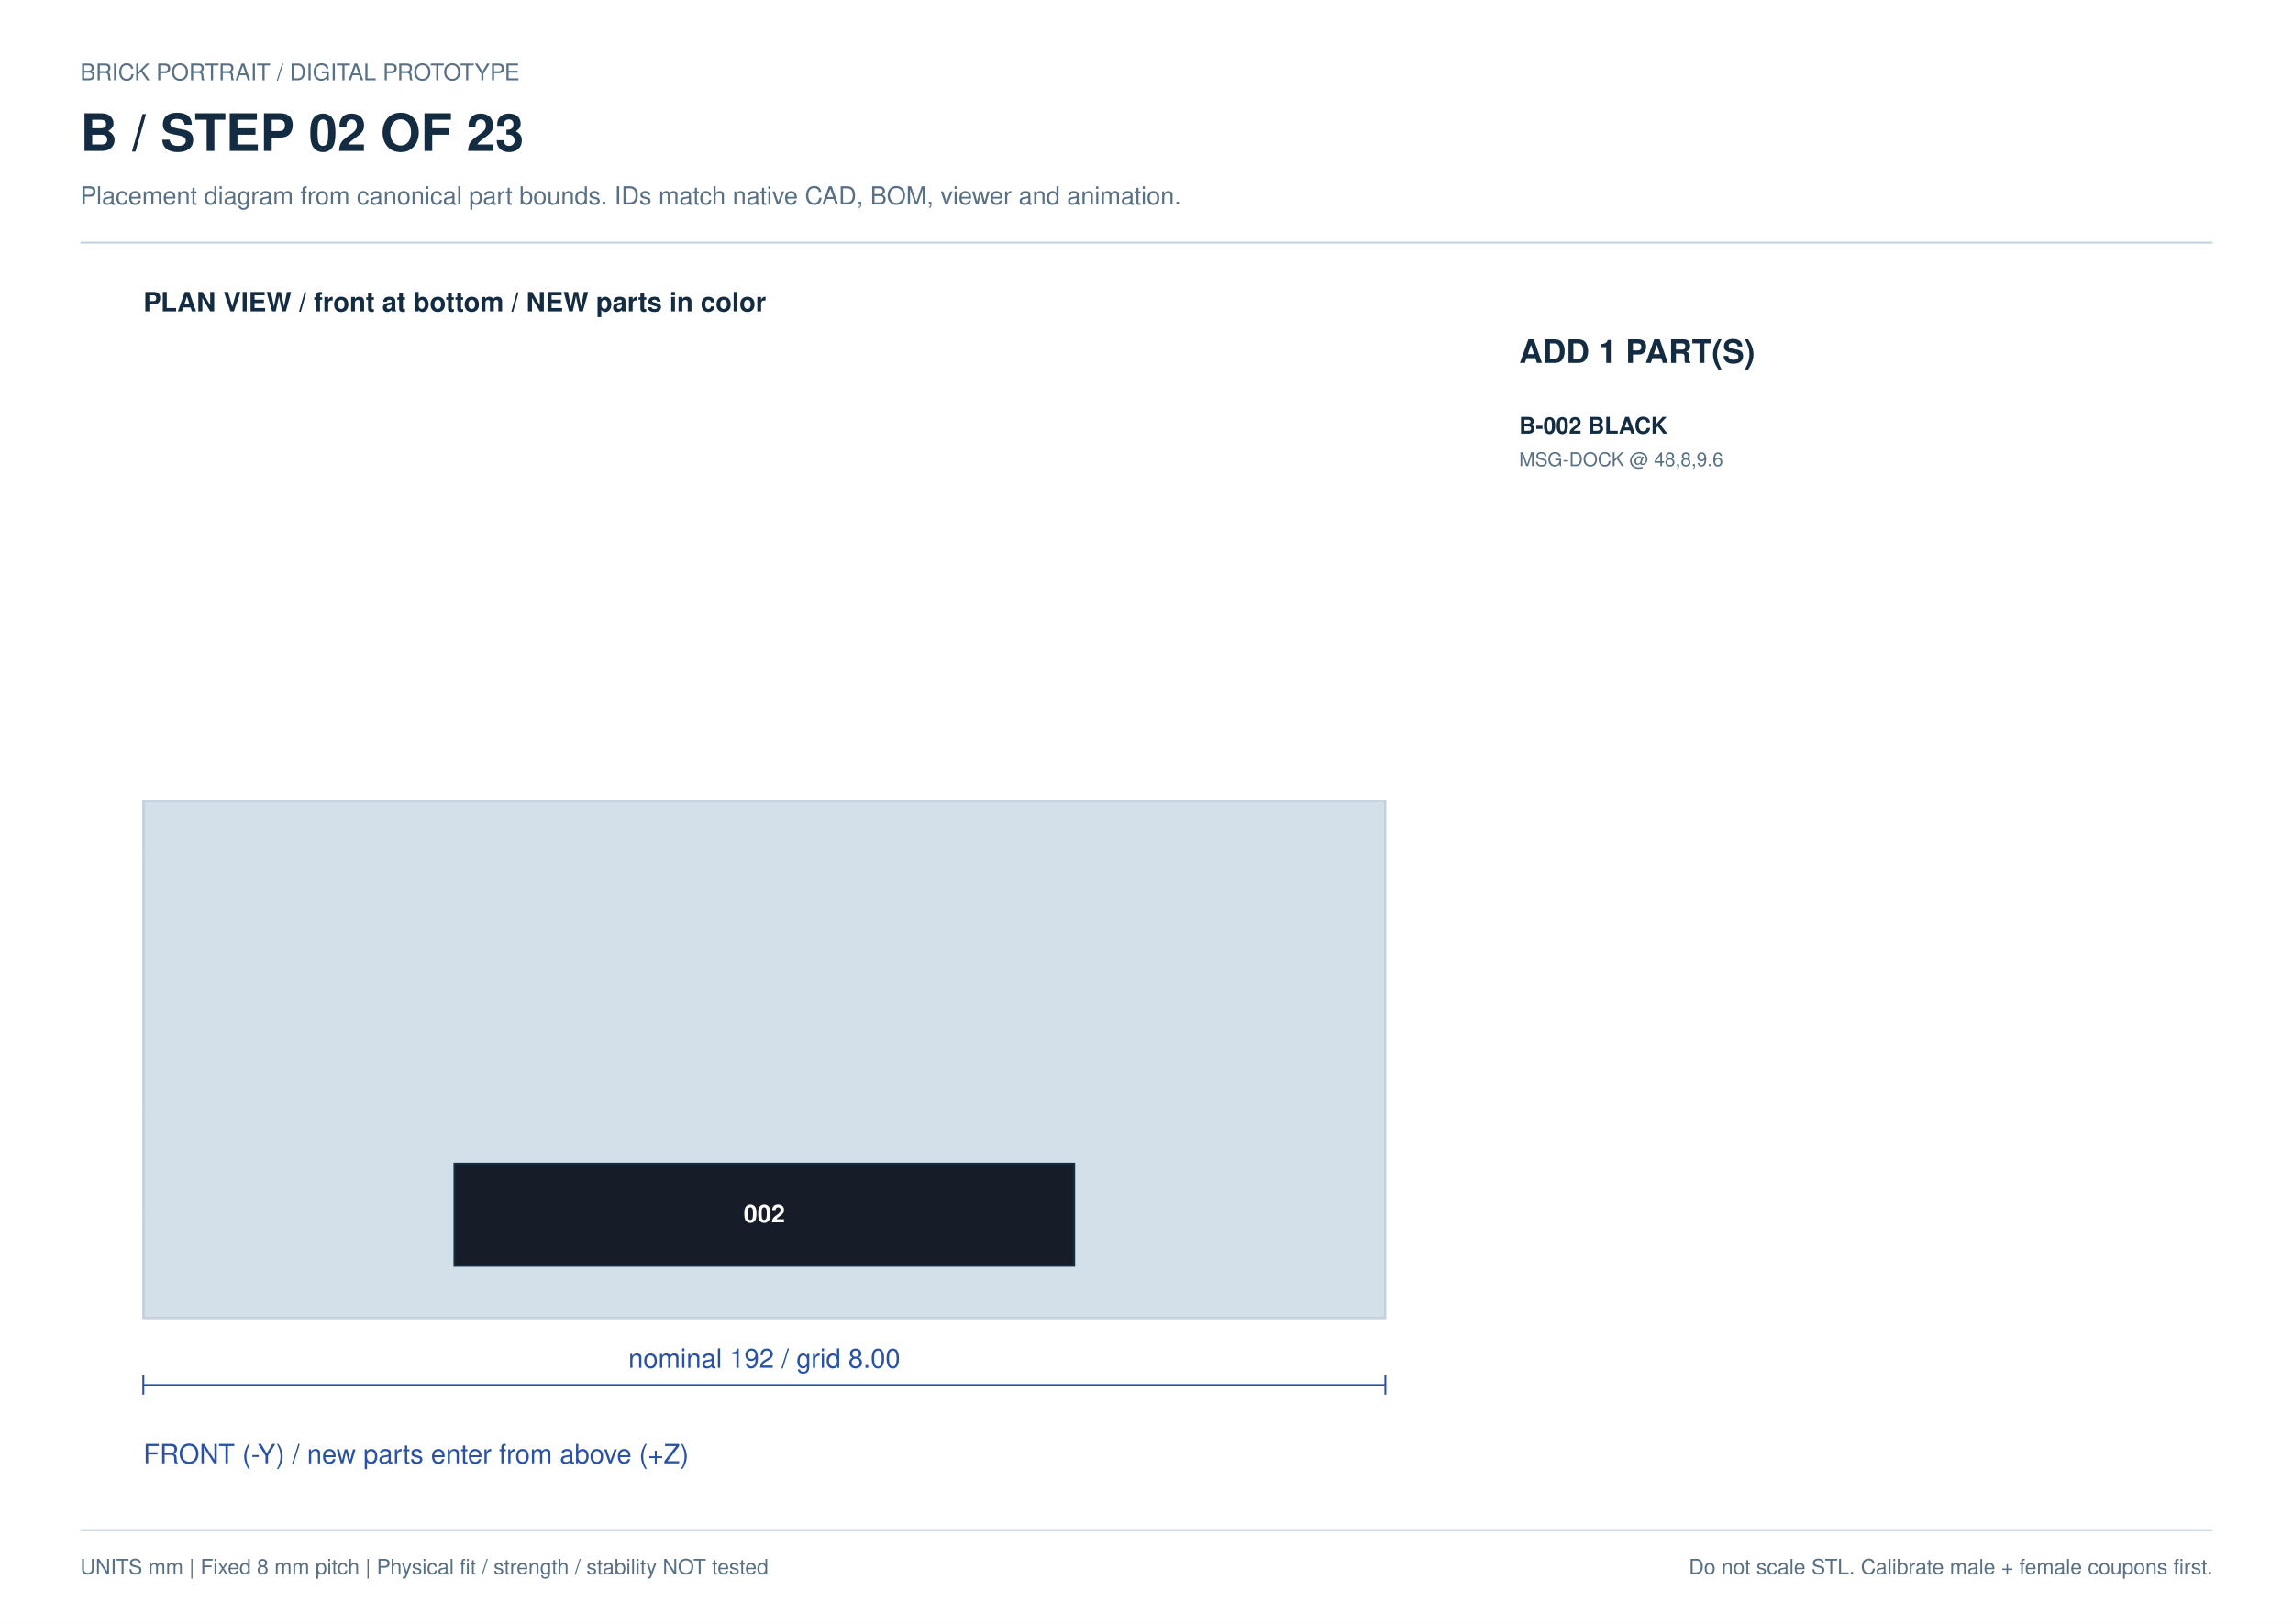
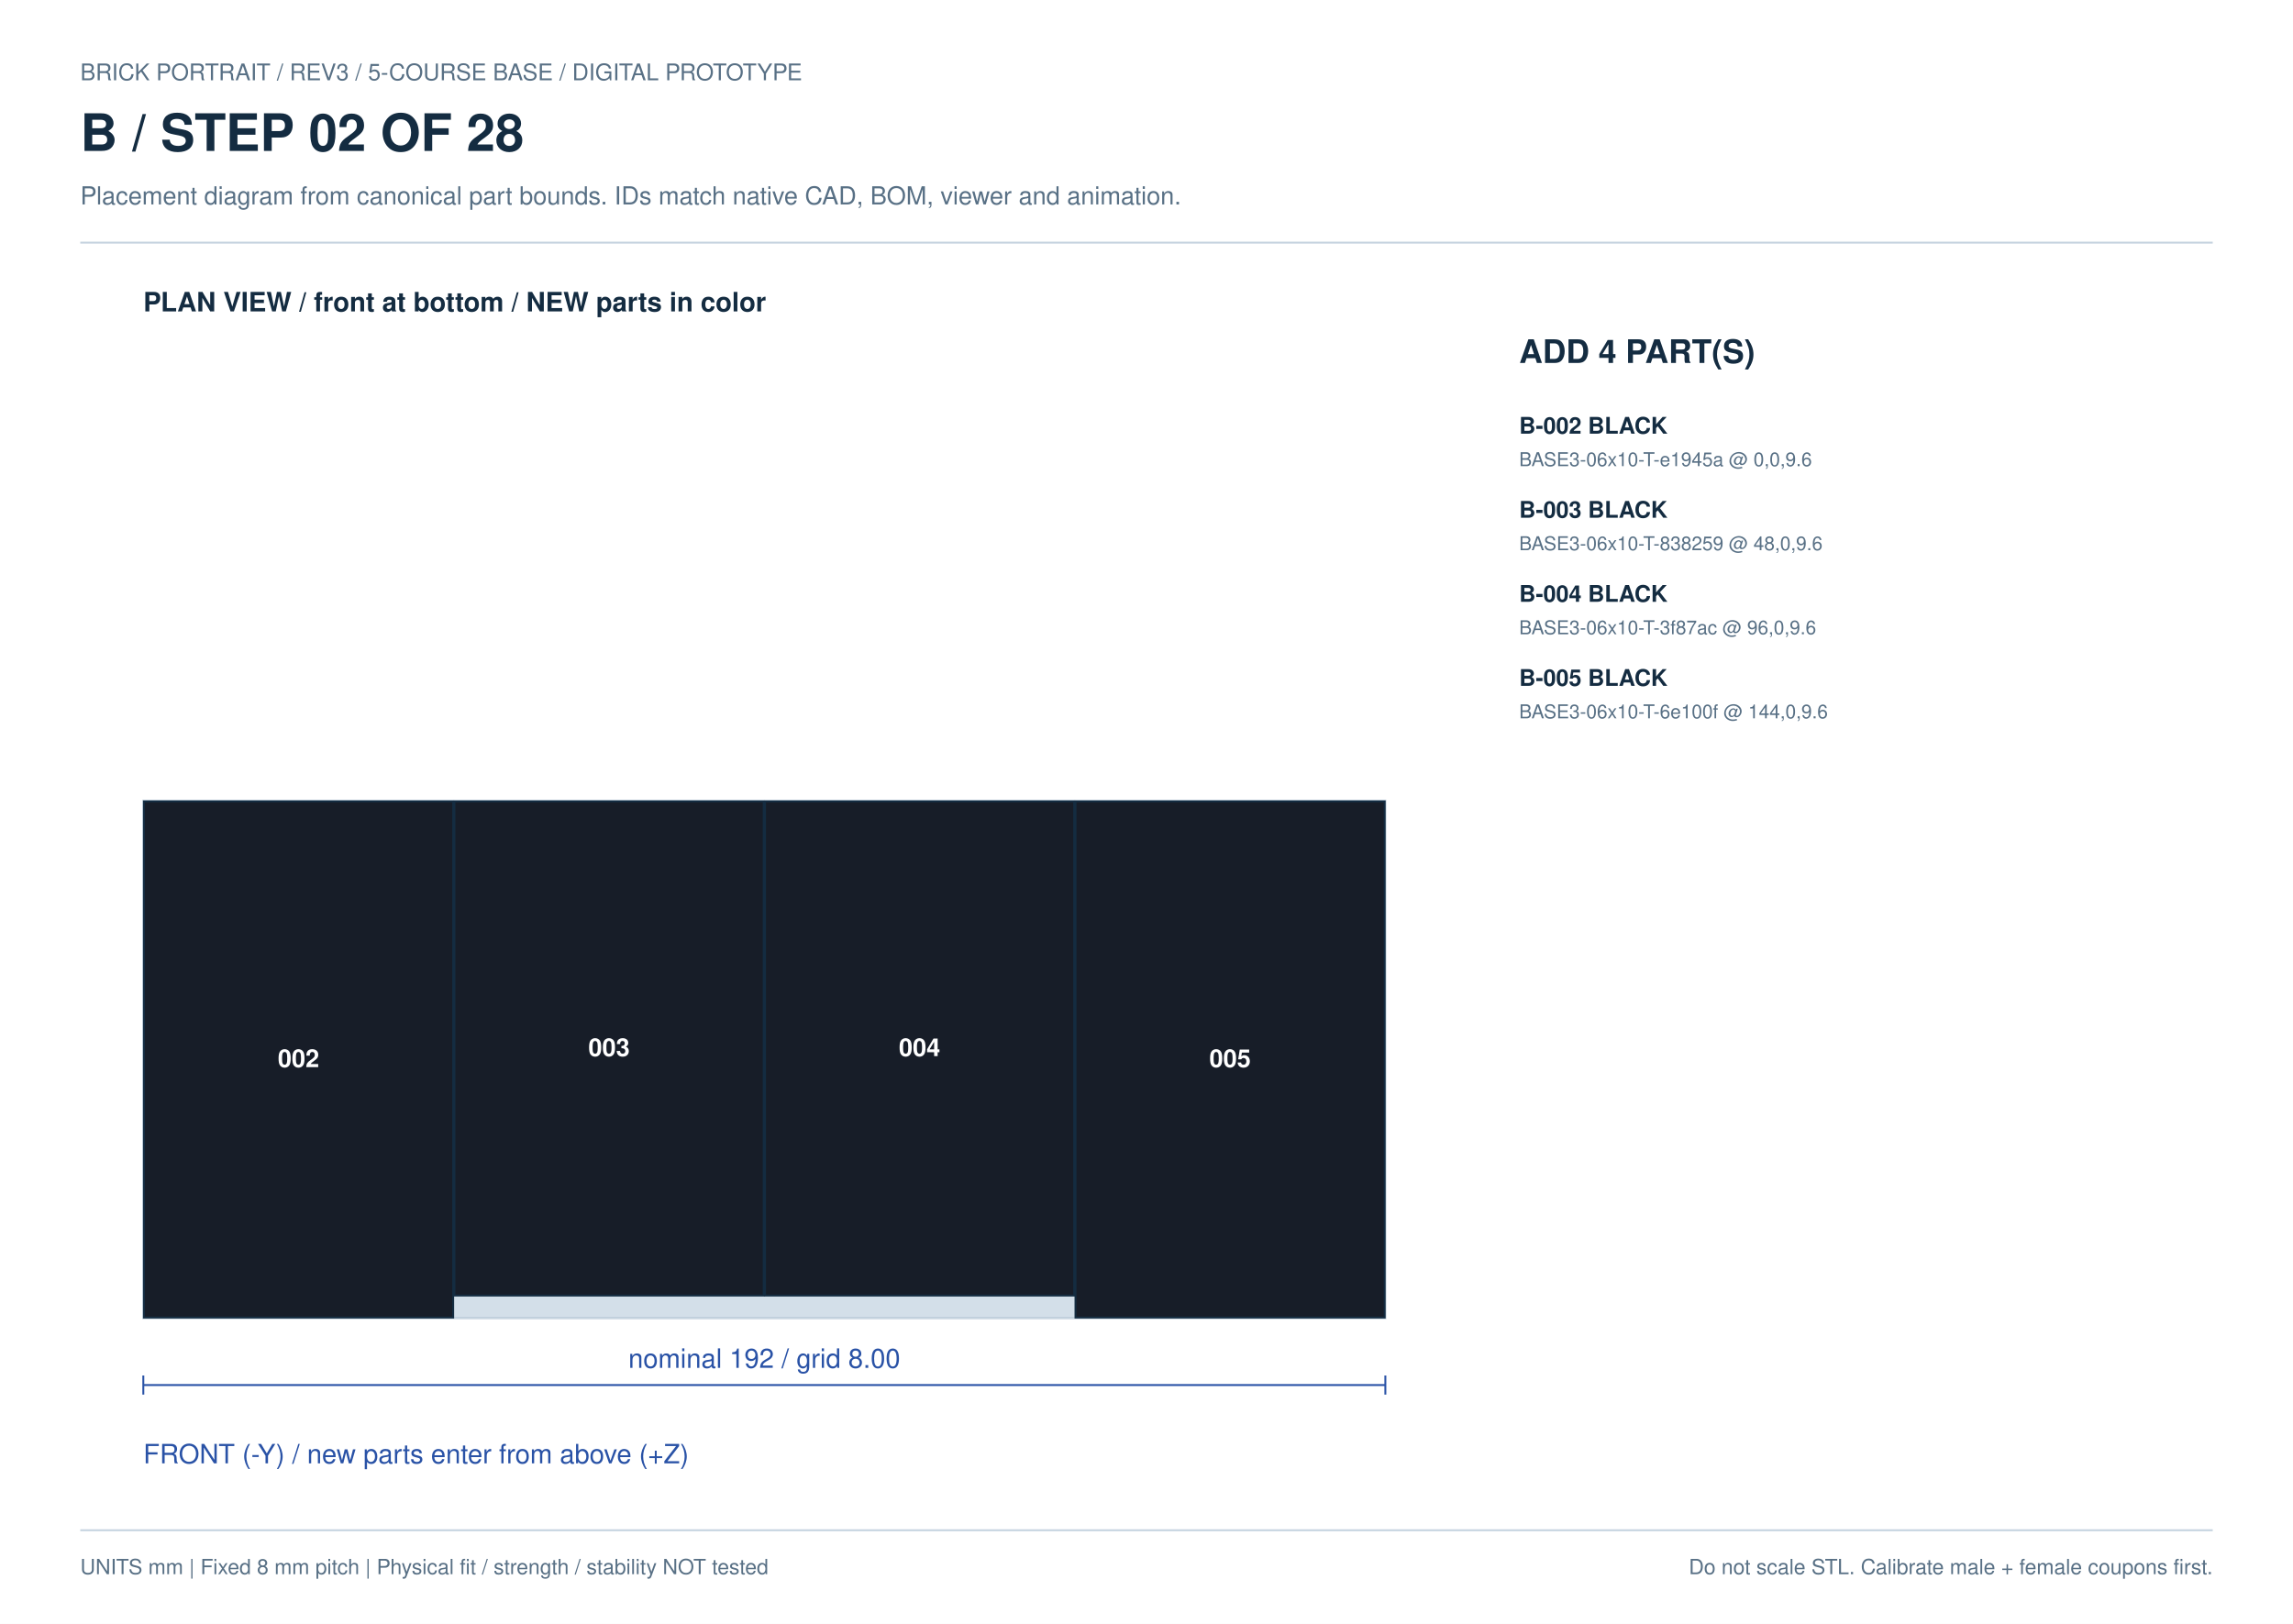
<svg xmlns="http://www.w3.org/2000/svg" width="420mm" height="297.5mm" viewBox="0 0 1200 850">
  <rect width="1200" height="850" fill="white" />
-   <text x="42" y="42" font-family="Helvetica,Arial,sans-serif" font-size="12" fill="#587085" font-weight="normal" text-anchor="start">BRICK PORTRAIT / DIGITAL PROTOTYPE</text>
-   <text x="42" y="79" font-family="Helvetica,Arial,sans-serif" font-size="27" fill="#142c41" font-weight="bold" text-anchor="start">B / STEP 02 OF 23</text>
+   <text x="42" y="42" font-family="Helvetica,Arial,sans-serif" font-size="12" fill="#587085" font-weight="normal" text-anchor="start">BRICK PORTRAIT / REV3 / 5-COURSE BASE / DIGITAL PROTOTYPE</text>
+   <text x="42" y="79" font-family="Helvetica,Arial,sans-serif" font-size="27" fill="#142c41" font-weight="bold" text-anchor="start">B / STEP 02 OF 28</text>
  <text x="42" y="107" font-family="Helvetica,Arial,sans-serif" font-size="13" fill="#587085" font-weight="normal" text-anchor="start">Placement diagram from canonical part bounds. IDs match native CAD, BOM, viewer and animation.</text>
  <line x1="42" y1="127" x2="1158" y2="127" stroke="#c5d3df" stroke-width="1" />
  <text x="75" y="163" font-family="Helvetica,Arial,sans-serif" font-size="14" fill="#142c41" font-weight="bold" text-anchor="start">PLAN VIEW / front at bottom / NEW parts in color</text>
  <rect x="75" y="419.167" width="650.0" height="270.833" fill="#edf3f8" stroke="#b7c8d6" />
  <line x1="75.0" y1="419.167" x2="75.0" y2="690" stroke="#d0dde8" stroke-width="0.5" />
  <line x1="102.083" y1="419.167" x2="102.083" y2="690" stroke="#d0dde8" stroke-width="0.5" />
  <line x1="129.167" y1="419.167" x2="129.167" y2="690" stroke="#d0dde8" stroke-width="0.5" />
  <line x1="156.25" y1="419.167" x2="156.25" y2="690" stroke="#d0dde8" stroke-width="0.5" />
  <line x1="183.333" y1="419.167" x2="183.333" y2="690" stroke="#d0dde8" stroke-width="0.5" />
  <line x1="210.417" y1="419.167" x2="210.417" y2="690" stroke="#d0dde8" stroke-width="0.5" />
  <line x1="237.5" y1="419.167" x2="237.5" y2="690" stroke="#d0dde8" stroke-width="0.5" />
  <line x1="264.583" y1="419.167" x2="264.583" y2="690" stroke="#d0dde8" stroke-width="0.5" />
  <line x1="291.667" y1="419.167" x2="291.667" y2="690" stroke="#d0dde8" stroke-width="0.5" />
  <line x1="318.75" y1="419.167" x2="318.75" y2="690" stroke="#d0dde8" stroke-width="0.5" />
  <line x1="345.833" y1="419.167" x2="345.833" y2="690" stroke="#d0dde8" stroke-width="0.5" />
  <line x1="372.917" y1="419.167" x2="372.917" y2="690" stroke="#d0dde8" stroke-width="0.5" />
  <line x1="400.0" y1="419.167" x2="400.0" y2="690" stroke="#d0dde8" stroke-width="0.5" />
  <line x1="427.083" y1="419.167" x2="427.083" y2="690" stroke="#d0dde8" stroke-width="0.5" />
  <line x1="454.167" y1="419.167" x2="454.167" y2="690" stroke="#d0dde8" stroke-width="0.5" />
  <line x1="481.25" y1="419.167" x2="481.25" y2="690" stroke="#d0dde8" stroke-width="0.5" />
  <line x1="508.333" y1="419.167" x2="508.333" y2="690" stroke="#d0dde8" stroke-width="0.5" />
  <line x1="535.417" y1="419.167" x2="535.417" y2="690" stroke="#d0dde8" stroke-width="0.5" />
  <line x1="562.5" y1="419.167" x2="562.5" y2="690" stroke="#d0dde8" stroke-width="0.5" />
  <line x1="589.583" y1="419.167" x2="589.583" y2="690" stroke="#d0dde8" stroke-width="0.5" />
  <line x1="616.667" y1="419.167" x2="616.667" y2="690" stroke="#d0dde8" stroke-width="0.5" />
  <line x1="643.75" y1="419.167" x2="643.75" y2="690" stroke="#d0dde8" stroke-width="0.5" />
  <line x1="670.833" y1="419.167" x2="670.833" y2="690" stroke="#d0dde8" stroke-width="0.5" />
  <line x1="697.917" y1="419.167" x2="697.917" y2="690" stroke="#d0dde8" stroke-width="0.5" />
  <line x1="725.0" y1="419.167" x2="725.0" y2="690" stroke="#d0dde8" stroke-width="0.5" />
  <line x1="75" y1="690.0" x2="725.0" y2="690.0" stroke="#d0dde8" stroke-width="0.5" />
  <line x1="75" y1="662.917" x2="725.0" y2="662.917" stroke="#d0dde8" stroke-width="0.5" />
  <line x1="75" y1="635.833" x2="725.0" y2="635.833" stroke="#d0dde8" stroke-width="0.5" />
  <line x1="75" y1="608.75" x2="725.0" y2="608.75" stroke="#d0dde8" stroke-width="0.5" />
  <line x1="75" y1="581.667" x2="725.0" y2="581.667" stroke="#d0dde8" stroke-width="0.5" />
  <line x1="75" y1="554.583" x2="725.0" y2="554.583" stroke="#d0dde8" stroke-width="0.5" />
  <line x1="75" y1="527.5" x2="725.0" y2="527.5" stroke="#d0dde8" stroke-width="0.5" />
  <line x1="75" y1="500.417" x2="725.0" y2="500.417" stroke="#d0dde8" stroke-width="0.5" />
  <line x1="75" y1="473.333" x2="725.0" y2="473.333" stroke="#d0dde8" stroke-width="0.5" />
  <line x1="75" y1="446.25" x2="725.0" y2="446.25" stroke="#d0dde8" stroke-width="0.5" />
  <line x1="75" y1="419.167" x2="725.0" y2="419.167" stroke="#d0dde8" stroke-width="0.5" />
  <rect x="75.339" y="419.505" width="649.323" height="270.156" fill="#d3dfe9" stroke="#b7c8d6" stroke-width="0.5" />
-   <rect x="237.839" y="609.089" width="324.323" height="53.49" fill="#171d28" stroke="#142c41" stroke-width="1" />
-   <text x="400.0" y="639.833" font-family="Helvetica,Arial,sans-serif" font-size="13" fill="white" font-weight="bold" text-anchor="middle">002</text>
+   <rect x="75.339" y="419.505" width="161.823" height="270.156" fill="#171d28" stroke="#142c41" stroke-width="1" />
+   <text x="156.25" y="558.583" font-family="Helvetica,Arial,sans-serif" font-size="13" fill="white" font-weight="bold" text-anchor="middle">002</text>
+   <rect x="237.839" y="419.505" width="161.823" height="258.646" fill="#171d28" stroke="#142c41" stroke-width="1" />
+   <text x="318.75" y="552.828" font-family="Helvetica,Arial,sans-serif" font-size="13" fill="white" font-weight="bold" text-anchor="middle">003</text>
+   <rect x="400.339" y="419.505" width="161.823" height="258.646" fill="#171d28" stroke="#142c41" stroke-width="1" />
+   <text x="481.25" y="552.828" font-family="Helvetica,Arial,sans-serif" font-size="13" fill="white" font-weight="bold" text-anchor="middle">004</text>
+   <rect x="562.839" y="419.505" width="161.823" height="270.156" fill="#171d28" stroke="#142c41" stroke-width="1" />
+   <text x="643.75" y="558.583" font-family="Helvetica,Arial,sans-serif" font-size="13" fill="white" font-weight="bold" text-anchor="middle">005</text>
  <line x1="75" y1="725" x2="725.0" y2="725" stroke="#2952a6" stroke-width="1" />
  <line x1="75" y1="720" x2="75" y2="730" stroke="#2952a6" stroke-width="1" />
  <line x1="725.0" y1="720" x2="725.0" y2="730" stroke="#2952a6" stroke-width="1" />
  <text x="400.0" y="716" font-family="Helvetica,Arial,sans-serif" font-size="14" fill="#2952a6" font-weight="normal" text-anchor="middle">nominal 192 / grid 8.00</text>
  <text x="75" y="766" font-family="Helvetica,Arial,sans-serif" font-size="14" fill="#2952a6" font-weight="normal" text-anchor="start">FRONT (-Y)  /  new parts enter from above (+Z)</text>
-   <text x="795" y="190" font-family="Helvetica,Arial,sans-serif" font-size="17" fill="#142c41" font-weight="bold" text-anchor="start">ADD 1 PART(S)</text>
+   <text x="795" y="190" font-family="Helvetica,Arial,sans-serif" font-size="17" fill="#142c41" font-weight="bold" text-anchor="start">ADD 4 PART(S)</text>
  <text x="795" y="227" font-family="Helvetica,Arial,sans-serif" font-size="12" fill="#142c41" font-weight="bold" text-anchor="start">B-002  BLACK</text>
-   <text x="795" y="244" font-family="Helvetica,Arial,sans-serif" font-size="10" fill="#587085" font-weight="normal" text-anchor="start">MSG-DOCK  @ 48,8,9.6</text>
+   <text x="795" y="244" font-family="Helvetica,Arial,sans-serif" font-size="10" fill="#587085" font-weight="normal" text-anchor="start">BASE3-06x10-T-e1945a  @ 0,0,9.6</text>
+   <text x="795" y="271" font-family="Helvetica,Arial,sans-serif" font-size="12" fill="#142c41" font-weight="bold" text-anchor="start">B-003  BLACK</text>
+   <text x="795" y="288" font-family="Helvetica,Arial,sans-serif" font-size="10" fill="#587085" font-weight="normal" text-anchor="start">BASE3-06x10-T-838259  @ 48,0,9.6</text>
+   <text x="795" y="315" font-family="Helvetica,Arial,sans-serif" font-size="12" fill="#142c41" font-weight="bold" text-anchor="start">B-004  BLACK</text>
+   <text x="795" y="332" font-family="Helvetica,Arial,sans-serif" font-size="10" fill="#587085" font-weight="normal" text-anchor="start">BASE3-06x10-T-3f87ac  @ 96,0,9.6</text>
+   <text x="795" y="359" font-family="Helvetica,Arial,sans-serif" font-size="12" fill="#142c41" font-weight="bold" text-anchor="start">B-005  BLACK</text>
+   <text x="795" y="376" font-family="Helvetica,Arial,sans-serif" font-size="10" fill="#587085" font-weight="normal" text-anchor="start">BASE3-06x10-T-6e100f  @ 144,0,9.6</text>
  <line x1="42" y1="801" x2="1158" y2="801" stroke="#c5d3df" stroke-width="1" />
  <text x="42" y="824" font-family="Helvetica,Arial,sans-serif" font-size="11" fill="#587085" font-weight="normal" text-anchor="start">UNITS mm | Fixed 8 mm pitch | Physical fit / strength / stability NOT tested</text>
  <text x="1158" y="824" font-family="Helvetica,Arial,sans-serif" font-size="11" fill="#587085" font-weight="normal" text-anchor="end">Do not scale STL. Calibrate male + female coupons first.</text>
</svg>
